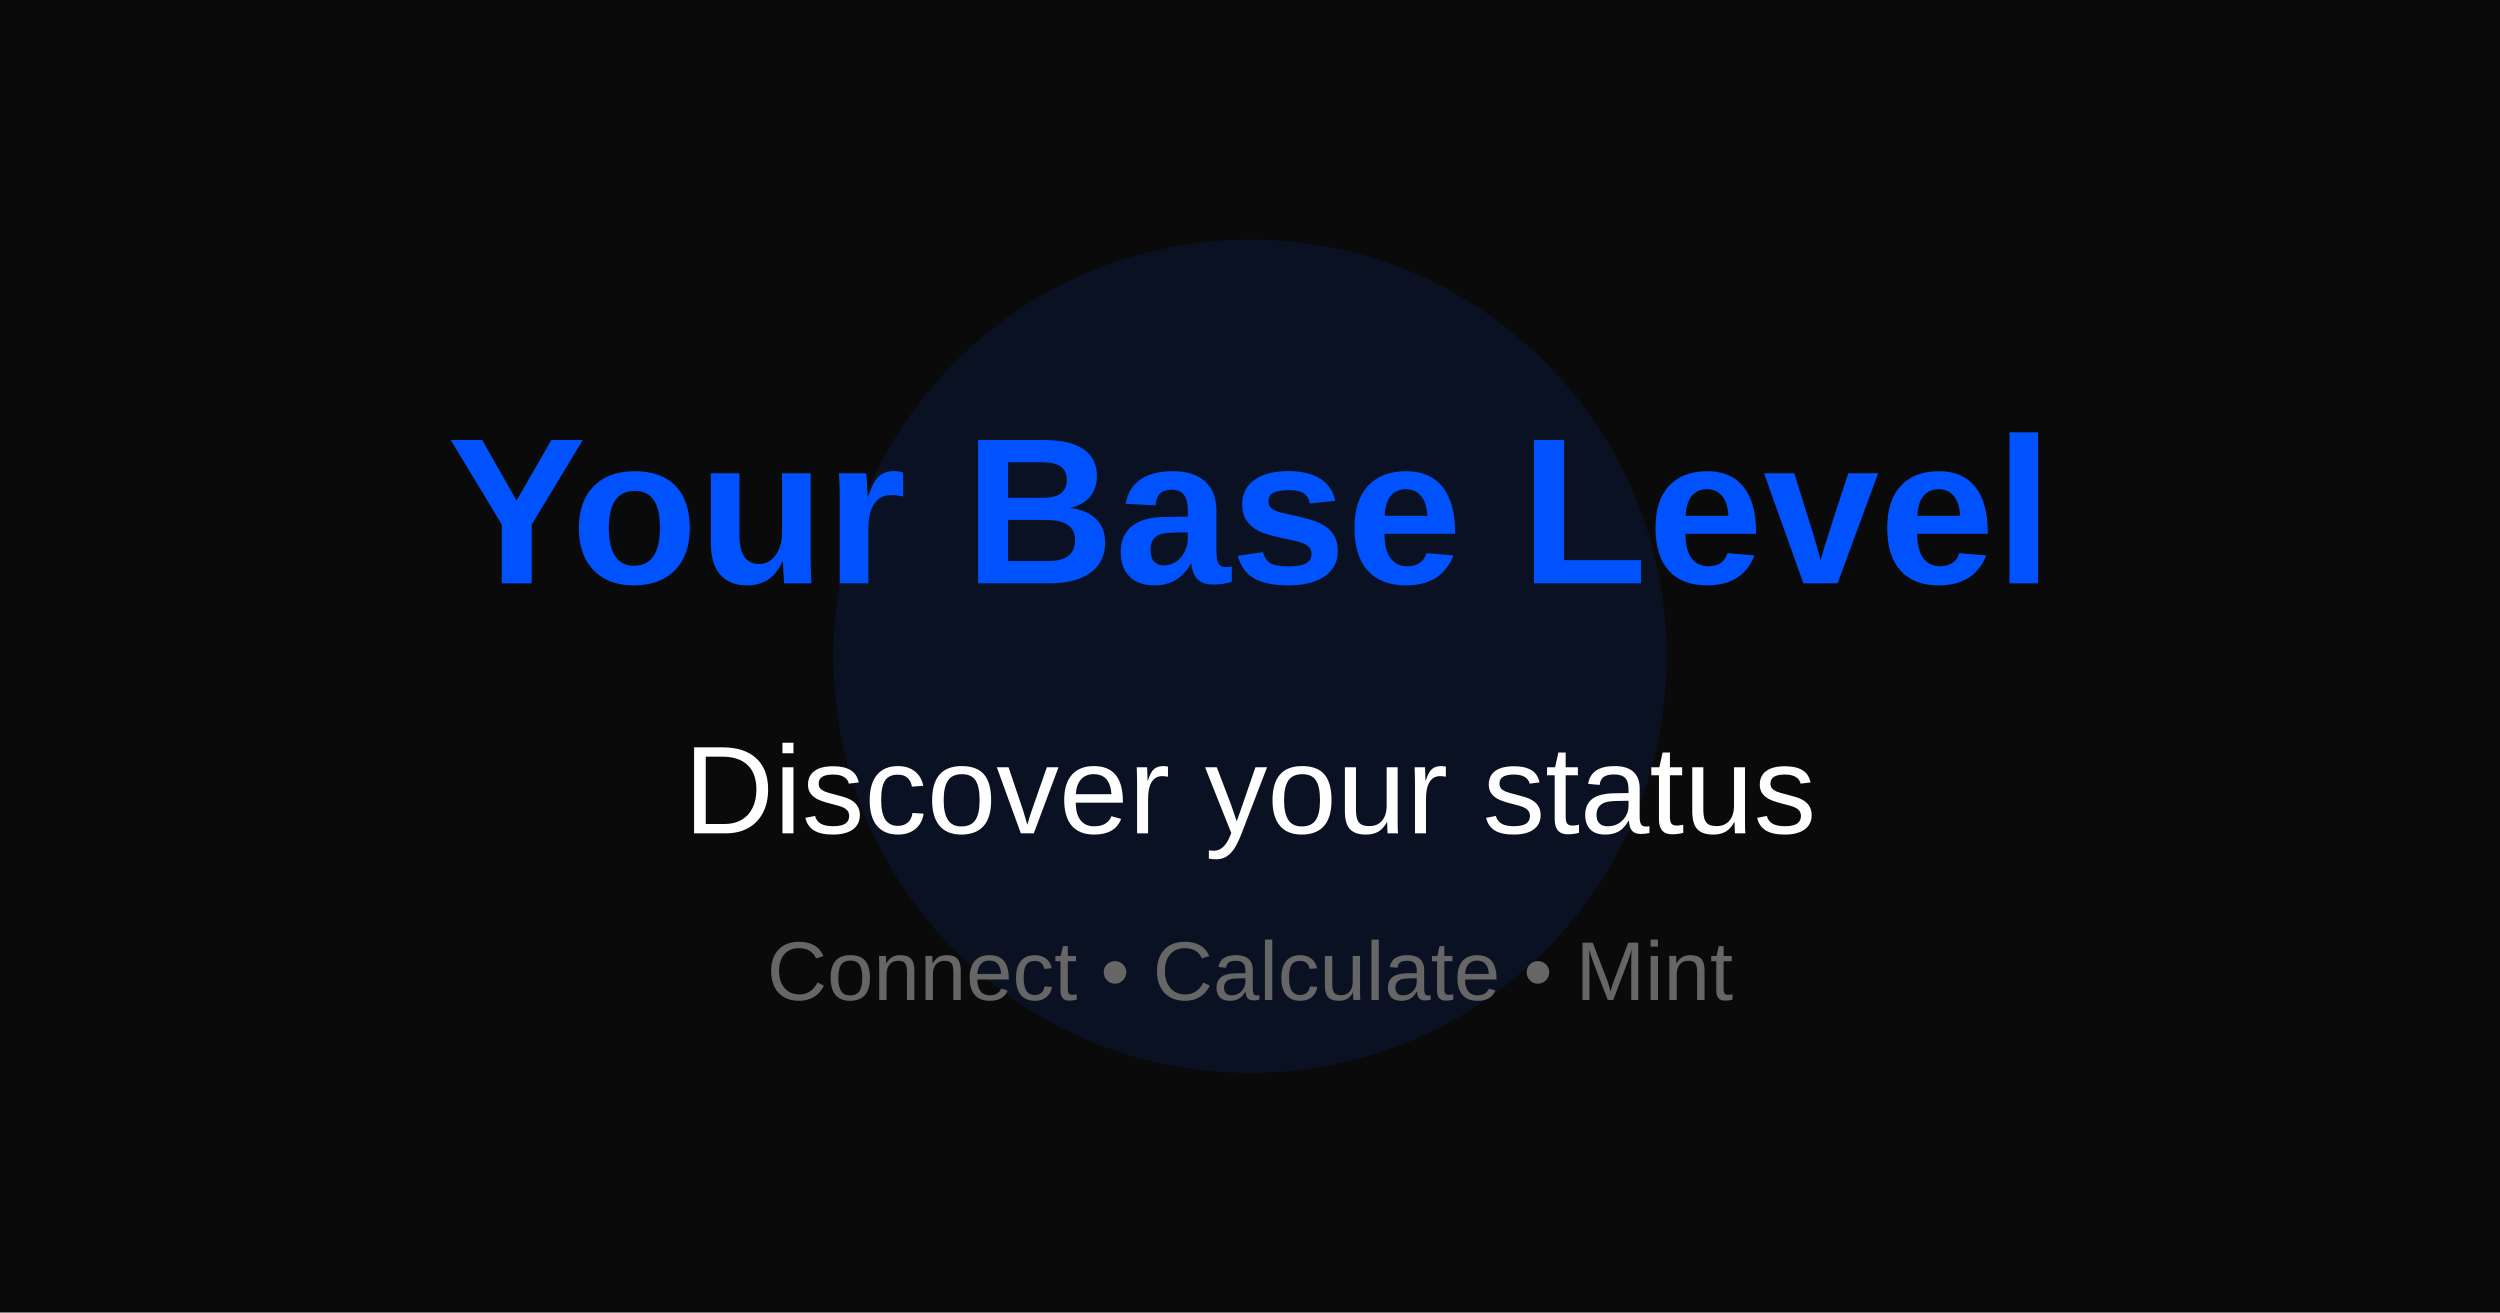
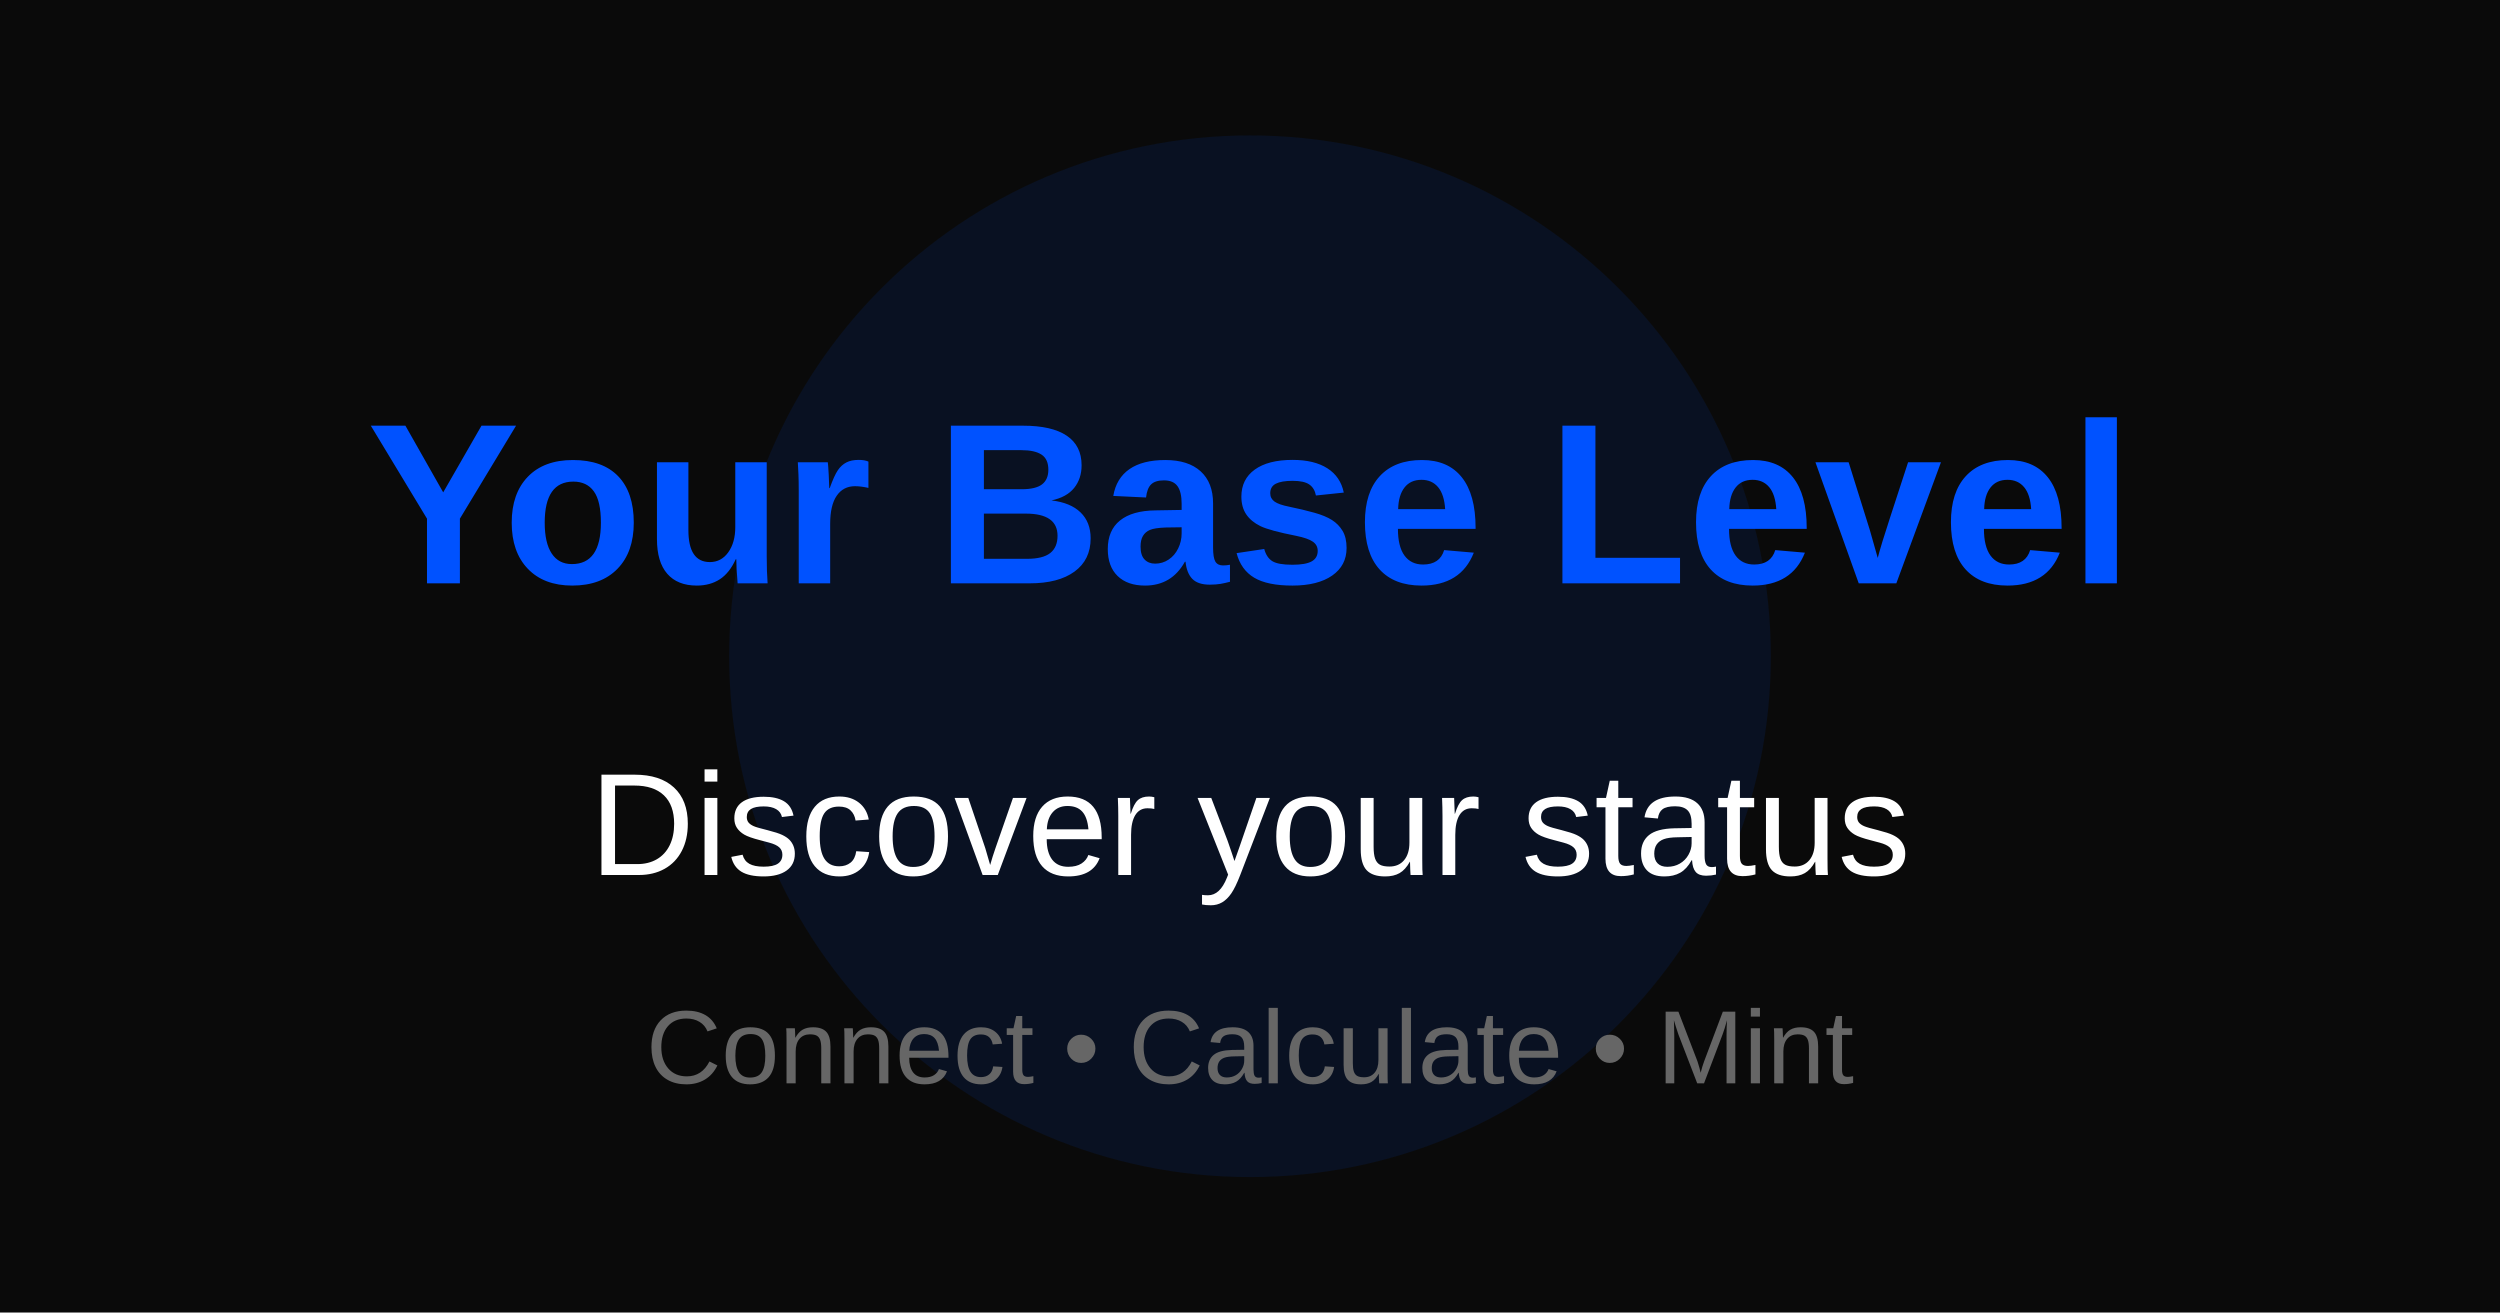
<svg xmlns="http://www.w3.org/2000/svg" width="1200" height="630" viewBox="0 0 1200 630">
  <rect width="1200" height="630" fill="#0A0A0A" />
-   <circle cx="600" cy="315" r="200" fill="#0052FF" opacity="0.1" />
-   <text x="600" y="280" font-family="Arial, sans-serif" font-size="100" font-weight="bold" fill="#0052FF" text-anchor="middle">
-     Your Base Level
-   </text>
-   <text x="600" y="400" font-family="Arial, sans-serif" font-size="60" fill="white" text-anchor="middle">
-     Discover your status
-   </text>
-   <text x="600" y="480" font-family="Arial, sans-serif" font-size="40" fill="#666" text-anchor="middle">
-     Connect • Calculate • Mint
-   </text>
+   <circle cx="600" cy="315" r="250" fill="#0052FF" opacity="0.1" />
+   <text x="600" y="280" font-family="Arial, sans-serif" font-size="110" font-weight="bold" fill="#0052FF" text-anchor="middle">Your Base Level</text>
+   <text x="600" y="420" font-family="Arial, sans-serif" font-size="70" fill="white" text-anchor="middle">Discover your status</text>
+   <text x="600" y="520" font-family="Arial, sans-serif" font-size="50" fill="#666" text-anchor="middle">Connect • Calculate • Mint</text>
</svg>
